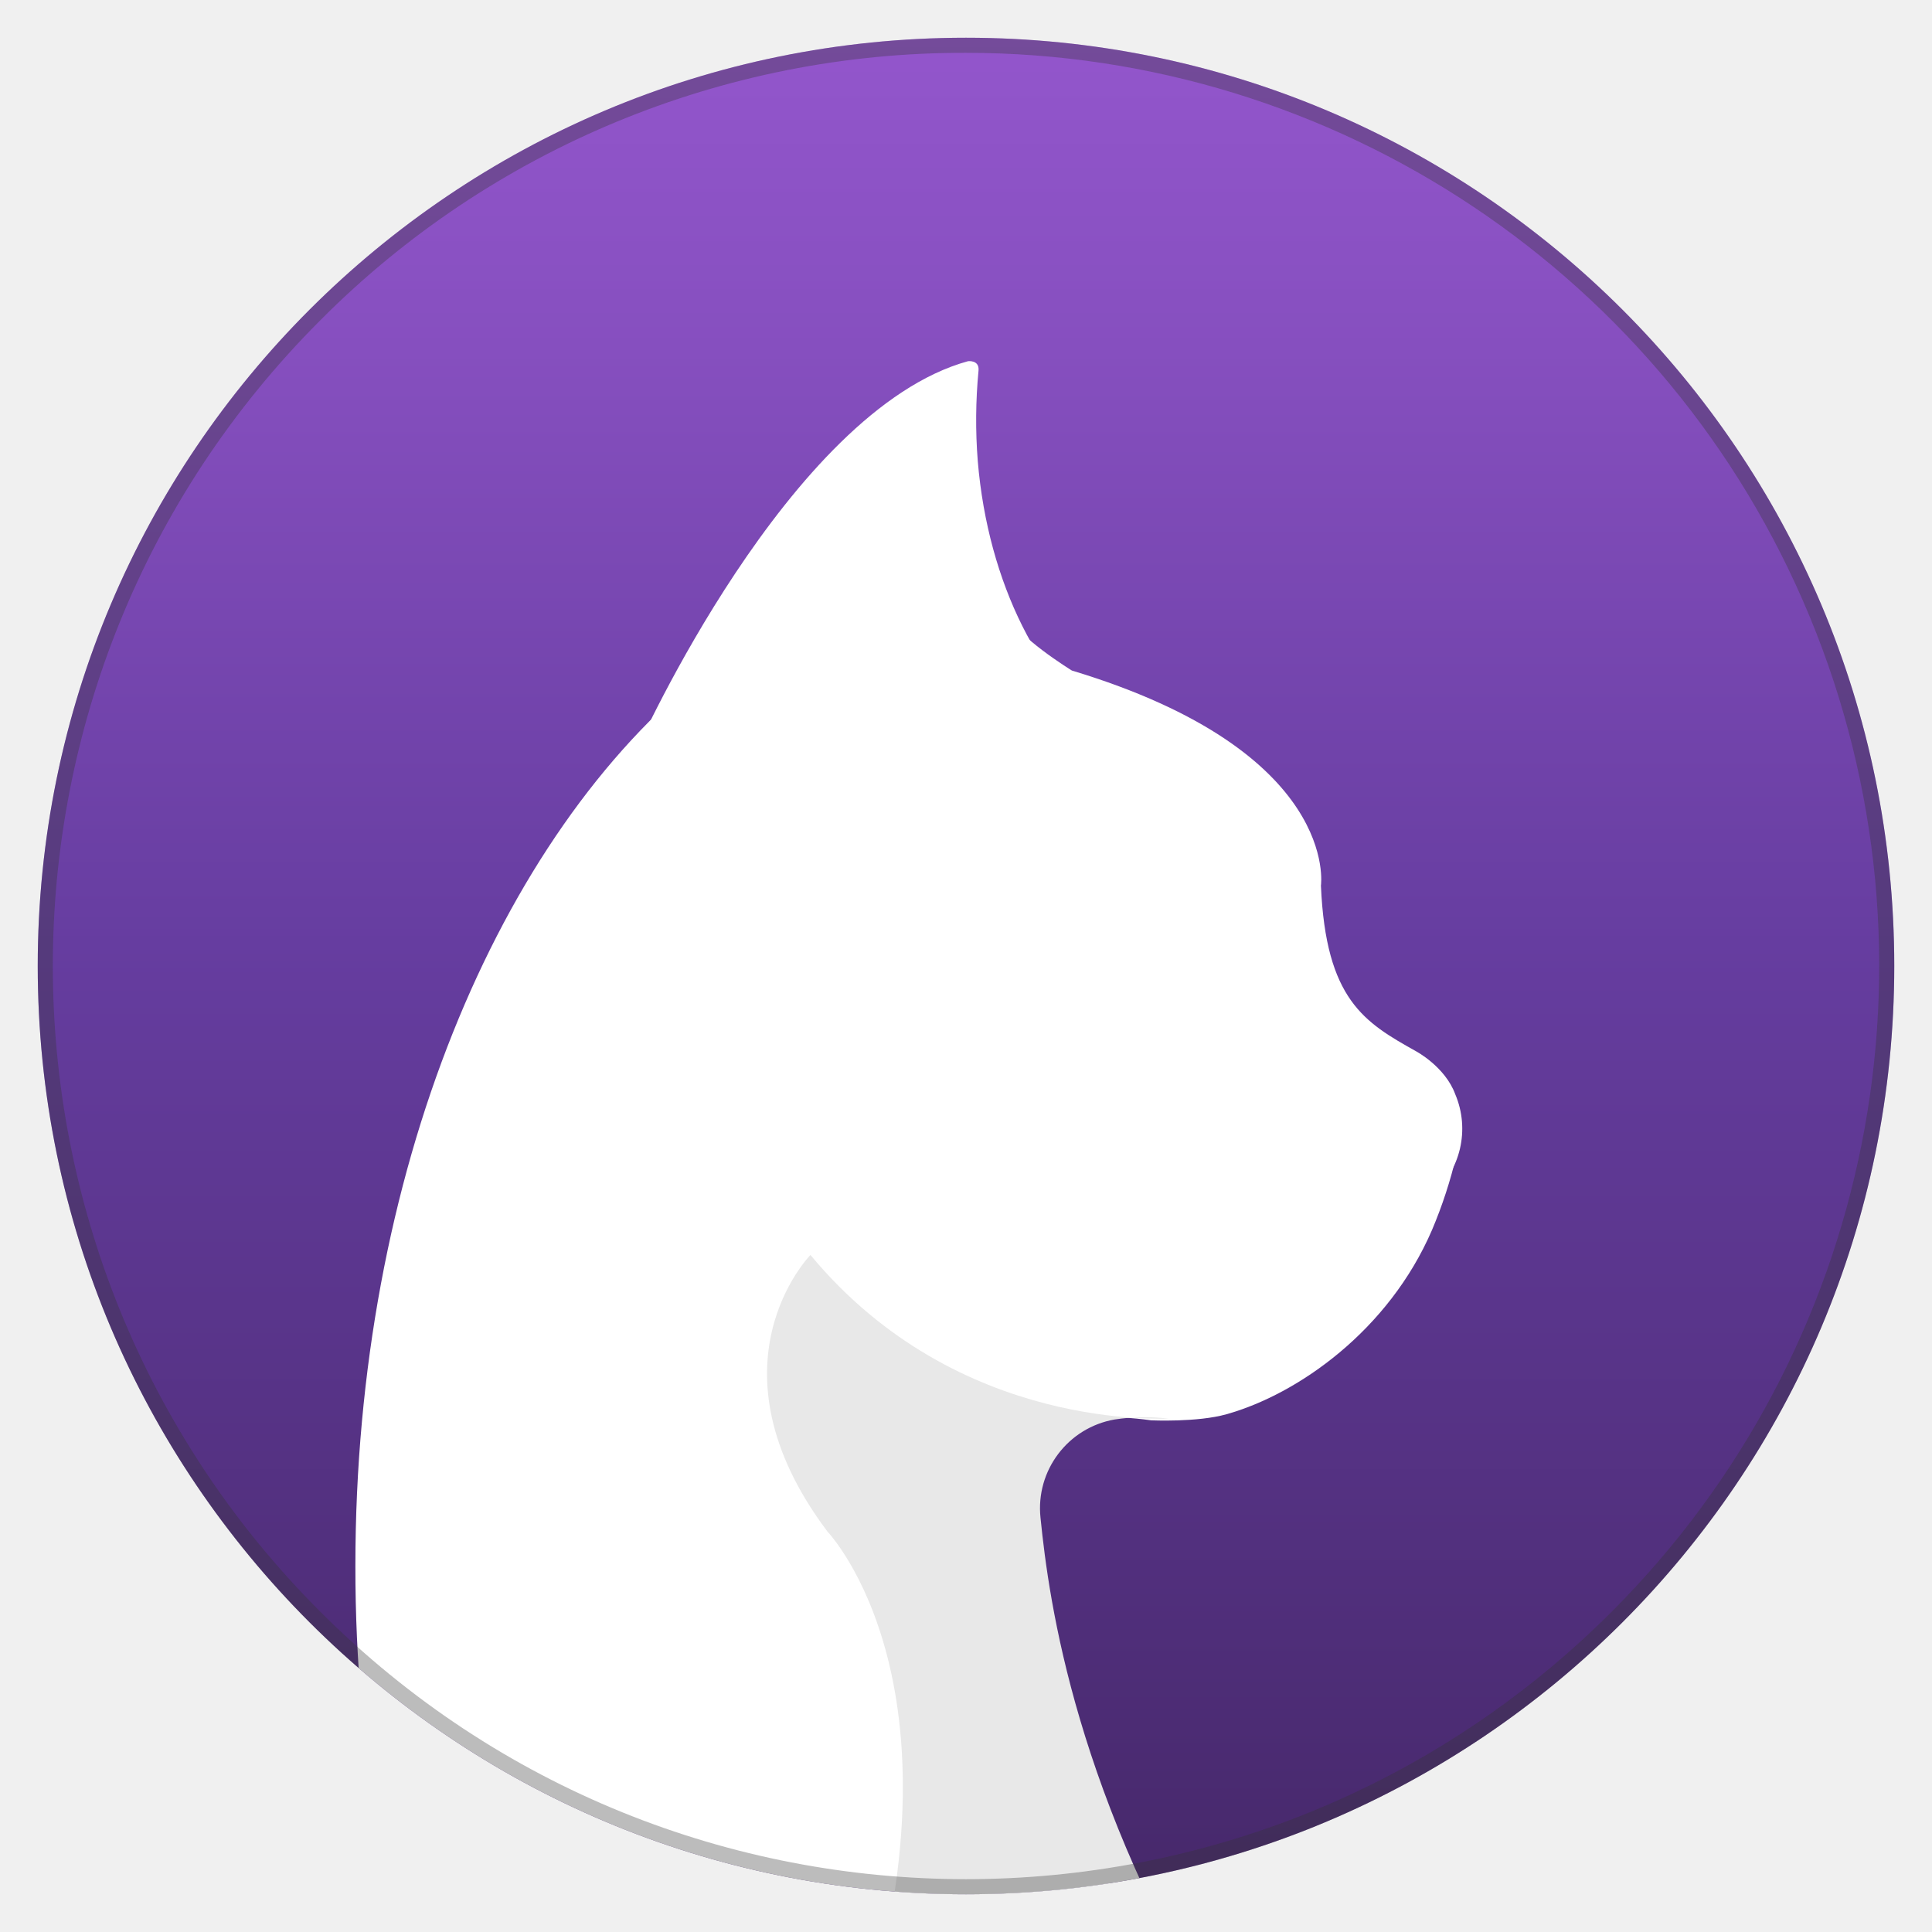
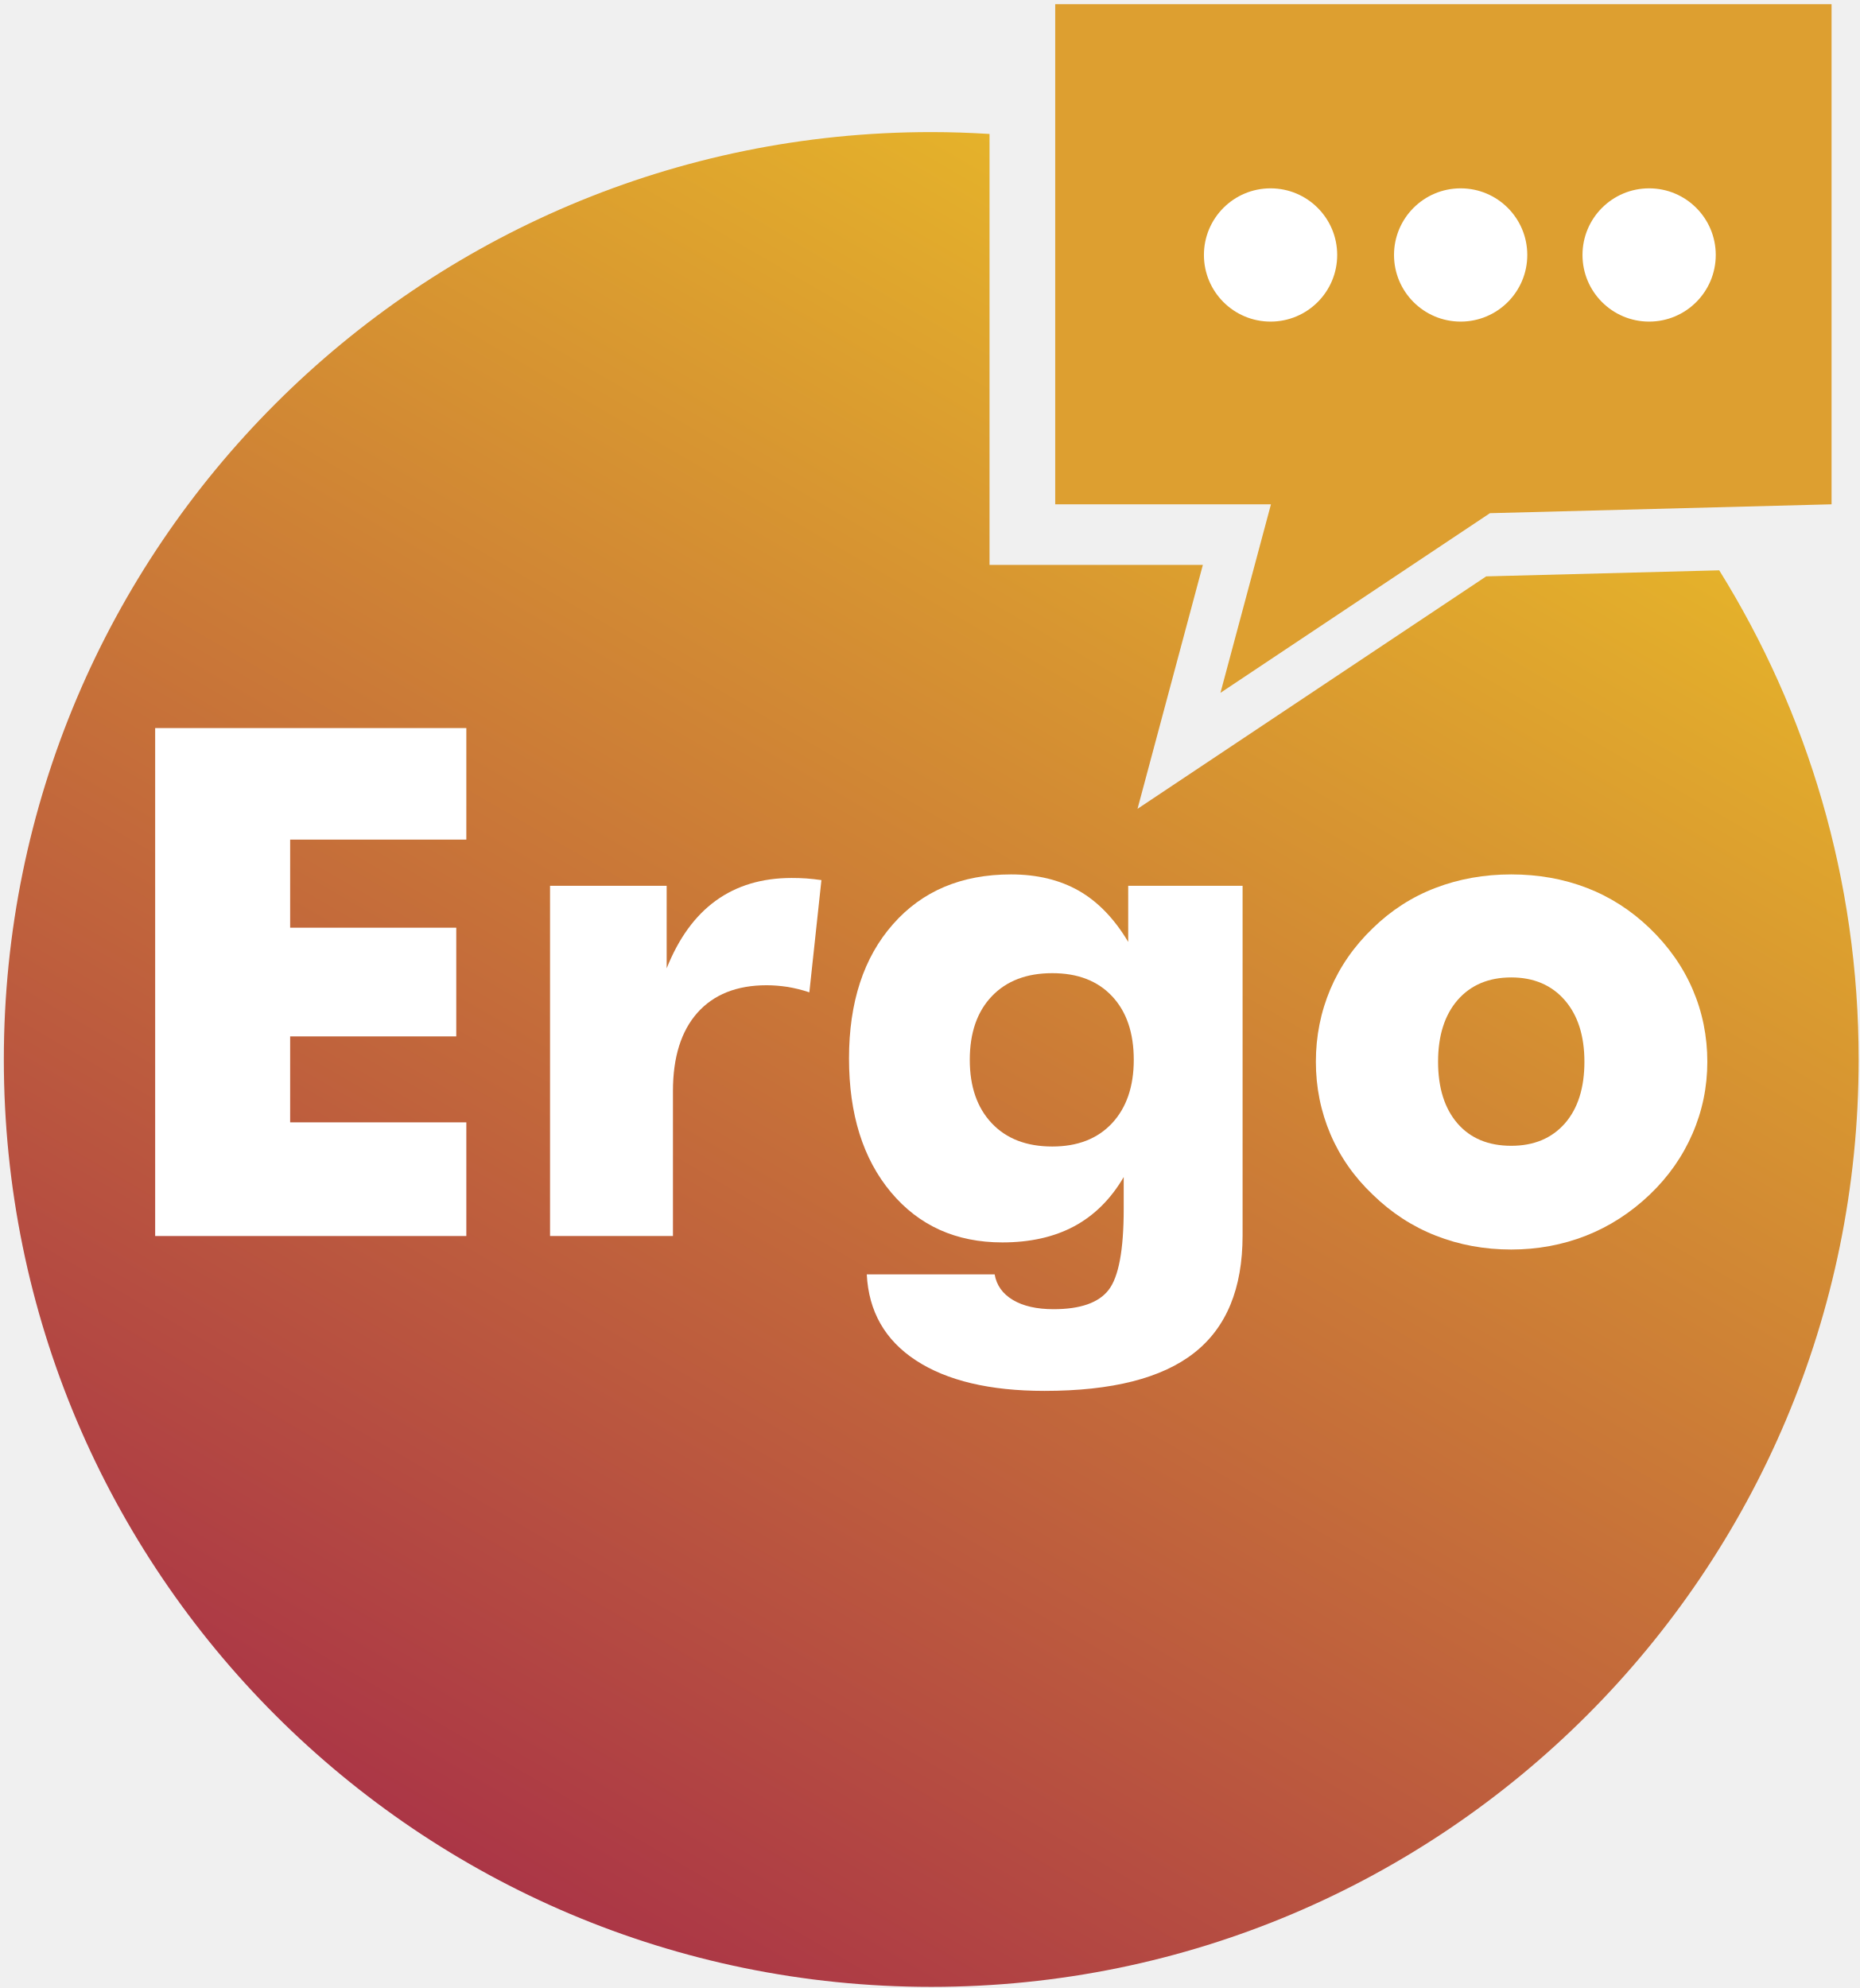
- <svg xmlns="http://www.w3.org/2000/svg" width="256" height="256" viewBox="0 0 256 256">
-   <defs>
-     <style>.a{fill:none;}.b{opacity:0.5;}.c{fill:#fff;}.d{clip-path:url(#a);}.e{fill:url(#b);}.f{fill:#e8e8e8;}.g{opacity:0.33;}.h{fill:#333;}</style>
-     <clipPath id="a">
-       <circle class="a" cx="128" cy="128" r="123" />
+ <svg xmlns="http://www.w3.org/2000/svg" version="1.1" id="svg2" xml:space="preserve" width="541.333" height="578.667" viewBox="0 0 541.333 578.667">
+   <defs id="defs6">
+     <clipPath clipPathUnits="userSpaceOnUse" id="clipPath18">
+       <path d="m 2032.98,4051.65 c 42.74,0 85.15,-1.48 127.23,-4.1 v -940.76 h 465.72 l -142.65,-532.54 761.21,507.46 508.71,13.22 C 3946.07,2784.95 4057.58,2419.04 4057.58,2027.05 4057.58,908.887 3151.14,2.445 2032.98,2.445 914.809,2.445 8.371,908.887 8.371,2027.05 c 0,1118.16 906.438,2024.6 2024.609,2024.6 z" clip-rule="evenodd" id="path16" />
    </clipPath>
-     <linearGradient id="b" x1="128" y1="264.14" x2="128" y2="-8.14" gradientUnits="userSpaceOnUse">
-       <stop offset="0" stop-color="#432665" />
-       <stop offset="0.51" stop-color="#663da0" />
-       <stop offset="0.8" stop-color="#864fbf" />
-       <stop offset="1" stop-color="#9758d0" />
+     <linearGradient x1="138.421" y1="51.744" x2="342.174" y2="401.666" gradientUnits="userSpaceOnUse" gradientTransform="matrix(10,0,0,10,-370,-240)" spreadMethod="pad" id="linearGradient24">
+       <stop style="stop-opacity:1;stop-color:#ab3646" offset="0" id="stop20" />
+       <stop style="stop-opacity:1;stop-color:#e8b929" offset="1" id="stop22" />
    </linearGradient>
  </defs>
-   <g class="b">
-     <path class="c" d="M128,7.5a120.5,120.5,0,0,1,85.21,205.71A120.5,120.5,0,1,1,42.79,42.79,119.71,119.71,0,0,1,128,7.5m0-2A122.5,122.5,0,1,0,250.5,128,122.5,122.5,0,0,0,128,5.5Z" />
-   </g>
-   <g class="d">
-     <rect class="e" x="-7.13" y="-8.14" width="270.25" height="272.28" />
-     <path class="c" d="M132.5,175.3A204.57,204.57,0,0,0,136,213c4.08,21.71,11.59,41.09,21.55,56.6l-97.59-1.46-9.41-22.92a204.57,204.57,0,0,1-3.46-37.74c0-51.9,18.92-96.84,46.49-118.66,11.37-9,24.21-14.06,37.8-14.06" />
-     <path class="c" d="M58,161.71l131.72-3.32A11.68,11.68,0,0,0,192.83,145c-1.34-3.66-5.21-5.71-5.21-5.71-6.81-3.81-11.94-6.81-12.59-21.94,0,0,2.62-17.75-33-28.5,0,0-7.66-4.71-8.14-7.24" />
-     <path class="c" d="M84.49,99.06s20-44.66,43.78-51.2c0,0,1.52-.2,1.39,1.24a68.8,68.8,0,0,0-.1,12C130.92,77.38,138,91,147.28,97.15l-.95,32.34" />
-     <path class="c" d="M135.07,208.07c-1.18-8.83-3.58-22.8,17.46-19.87,0,0,6.13.29,10-.81C172,184.73,184,176.29,189.74,163A61,61,0,0,0,193,153H58" />
-     <path class="f" d="M112.88,273.33c16.89-49.43-3.23-70.38-3.23-70.38-16.6-22.08-2.26-36.66-2.26-36.66C127.06,190,154.75,187.81,155,188a26.08,26.08,0,0,0-7.31.09,11.94,11.94,0,0,0-9.82,13c1.14,11.33,4.66,37,24.57,69.22" />
-   </g>
-   <g class="g">
-     <path class="h" d="M128,7a121,121,0,0,1,85.56,206.56A121,121,0,0,1,42.44,42.44,120.21,120.21,0,0,1,128,7m0-2A123,123,0,1,0,251,128,123,123,0,0,0,128,5Z" />
+   <g id="g8" transform="matrix(1.333333,0,0,-1.333333,0,578.6667)">
+     <g id="g10" transform="scale(0.1)">
+       <g id="g12">
+         <g id="g14" clip-path="url(#clipPath18)">
+           <path d="m 2032.98,4051.65 c 42.74,0 85.15,-1.48 127.23,-4.1 v -940.76 h 465.72 l -142.65,-532.54 761.21,507.46 508.71,13.22 C 3946.07,2784.95 4057.58,2419.04 4057.58,2027.05 4057.58,908.887 3151.14,2.445 2032.98,2.445 914.809,2.445 8.371,908.887 8.371,2027.05 c 0,1118.16 906.438,2024.6 2024.609,2024.6" style="fill:url(#linearGradient24);fill-opacity:1;fill-rule:nonzero;stroke:none" id="path26" />
+         </g>
+       </g>
+       <path d="M 2303.62,3239.05 V 4330.89 H 3998.44 V 3239.05 l -745.81,-19.38 -588.3,-392.21 110.25,411.59 h -470.96" style="fill:#dd9f30;fill-opacity:1;fill-rule:nonzero;stroke:none" id="path28" />
+       <path d="m 2773.71,3928.84 c 80.33,0 145.47,-65.13 145.47,-145.46 0,-80.33 -65.14,-145.46 -145.47,-145.46 -80.32,0 -145.46,65.13 -145.46,145.46 0,80.33 65.14,145.46 145.46,145.46" style="fill:#ffffff;fill-opacity:1;fill-rule:evenodd;stroke:none" id="path30" />
+       <path d="m 3188.7,3928.84 c 80.34,0 145.46,-65.13 145.46,-145.46 0,-80.33 -65.12,-145.46 -145.46,-145.46 -80.33,0 -145.46,65.13 -145.46,145.46 0,80.33 65.13,145.46 145.46,145.46" style="fill:#ffffff;fill-opacity:1;fill-rule:evenodd;stroke:none" id="path32" />
+       <path d="m 3600.15,3928.84 c 80.33,0 145.46,-65.13 145.46,-145.46 0,-80.33 -65.13,-145.46 -145.46,-145.46 -80.33,0 -145.46,65.13 -145.46,145.46 0,80.33 65.13,145.46 145.46,145.46" style="fill:#ffffff;fill-opacity:1;fill-rule:evenodd;stroke:none" id="path34" />
+       <path d="M 338.734,1641.65 V 2750.54 H 1018.03 V 2507.05 H 633.406 V 2314.74 H 996.059 V 2077.45 H 633.406 V 1889.79 H 1018.03 V 1641.65 H 338.734" style="fill:#ffffff;fill-opacity:1;fill-rule:nonzero;stroke:none" id="path36" />
+       <path d="m 1200.78,1641.65 v 764.59 h 254.6 v -180.16 c 26.37,65.91 62.04,115.03 107.53,147.85 45.5,32.83 100.55,49.37 165.18,49.37 10.59,0 21.45,-0.26 32.3,-1.03 10.86,-0.77 21.72,-2.07 32.83,-3.62 l -26.36,-245.04 c -16.03,5.43 -32.05,9.3 -47.56,11.89 -15.77,2.32 -30.76,3.62 -45.5,3.62 -65.39,0 -115.8,-20.16 -151.47,-60.23 -35.41,-40.07 -53.24,-96.93 -53.24,-170.6 v -316.64 h -268.31" style="fill:#ffffff;fill-opacity:1;fill-rule:nonzero;stroke:none" id="path38" />
+       <path d="m 2475.1,2026.27 c 0,58.94 -15.76,105.21 -47.3,138.81 -31.53,33.6 -74.96,50.4 -130.53,50.4 -56.09,0 -100.04,-16.8 -132.09,-50.4 -32.05,-33.6 -48.07,-79.87 -48.07,-138.81 0,-58.41 16.02,-104.68 48.07,-138.54 32.05,-33.87 76,-50.67 132.09,-50.67 55.05,0 98.48,16.8 130.27,50.67 31.53,33.86 47.56,80.13 47.56,138.54 z m 237.55,379.97 v -763.3 c 0,-115.8 -35.16,-201.1 -105.72,-256.41 -70.31,-55.32 -179.39,-82.98 -326.72,-82.98 -119.42,0 -212.73,22.23 -280.46,66.43 -67.72,44.2 -103.39,107.02 -107.53,187.92 h 279.16 c 4.14,-23.78 17.32,-42.39 39.81,-55.83 22.49,-13.44 52.22,-20.16 88.92,-20.16 58.16,0 98.22,13.95 119.94,41.87 21.97,28.18 33.08,86.85 33.08,176.81 v 69.79 c -28.17,-48.09 -64.36,-84.01 -108.3,-107.54 -43.94,-23.52 -96.16,-35.15 -156.64,-35.15 -101.07,0 -181.98,36.45 -243.24,109.6 -61,72.89 -91.5,170.34 -91.5,292.09 0,122.78 32.05,220.48 95.9,292.86 63.84,72.63 149.66,108.82 257.7,108.82 57.13,0 106.24,-11.89 148.12,-35.67 41.61,-23.78 77.54,-61 107.78,-111.67 v 122.52 h 249.7" style="fill:#ffffff;fill-opacity:1;fill-rule:nonzero;stroke:none" id="path40" />
+       <path d="m 3458.89,2022.14 c 0,56.86 -14.48,101.84 -43.17,134.66 -28.69,32.83 -67.72,49.38 -116.58,49.38 -49.36,0 -88.39,-16.55 -117.09,-49.38 -28.43,-32.82 -42.64,-77.8 -42.64,-134.66 0,-57.13 14.21,-102.1 42.38,-134.67 28.18,-32.57 67.47,-48.86 117.35,-48.86 49.38,0 88.41,16.29 117.1,48.86 28.43,32.57 42.65,77.54 42.65,134.67 z m 268.31,0 c 0,-55.06 -10.86,-107.53 -32.31,-156.9 -21.46,-49.63 -52.48,-94.09 -93.58,-133.38 -41.35,-39.29 -87.62,-69.27 -138.8,-89.43 -51.44,-20.17 -105.72,-30.25 -163.37,-30.25 -58.67,0 -113.47,10.08 -164.65,30.25 -51.44,20.16 -97.19,50.14 -137.51,89.43 -40.58,38.52 -71.34,82.46 -92.54,132.09 -21.19,49.88 -31.79,102.61 -31.79,158.19 0,55.83 10.6,108.56 31.53,158.19 20.94,49.37 51.7,93.83 92.8,133.38 39.81,38.77 85.3,68.24 136.73,87.88 51.19,19.64 106.24,29.47 165.43,29.47 59.2,0 114.25,-9.83 165.18,-29.47 50.92,-19.64 96.67,-49.11 136.99,-87.88 41.62,-40.07 72.9,-84.79 94.09,-134.16 21.2,-49.37 31.8,-102.1 31.8,-157.41" style="fill:#ffffff;fill-opacity:1;fill-rule:nonzero;stroke:none" id="path42" />
+     </g>
  </g>
</svg>
